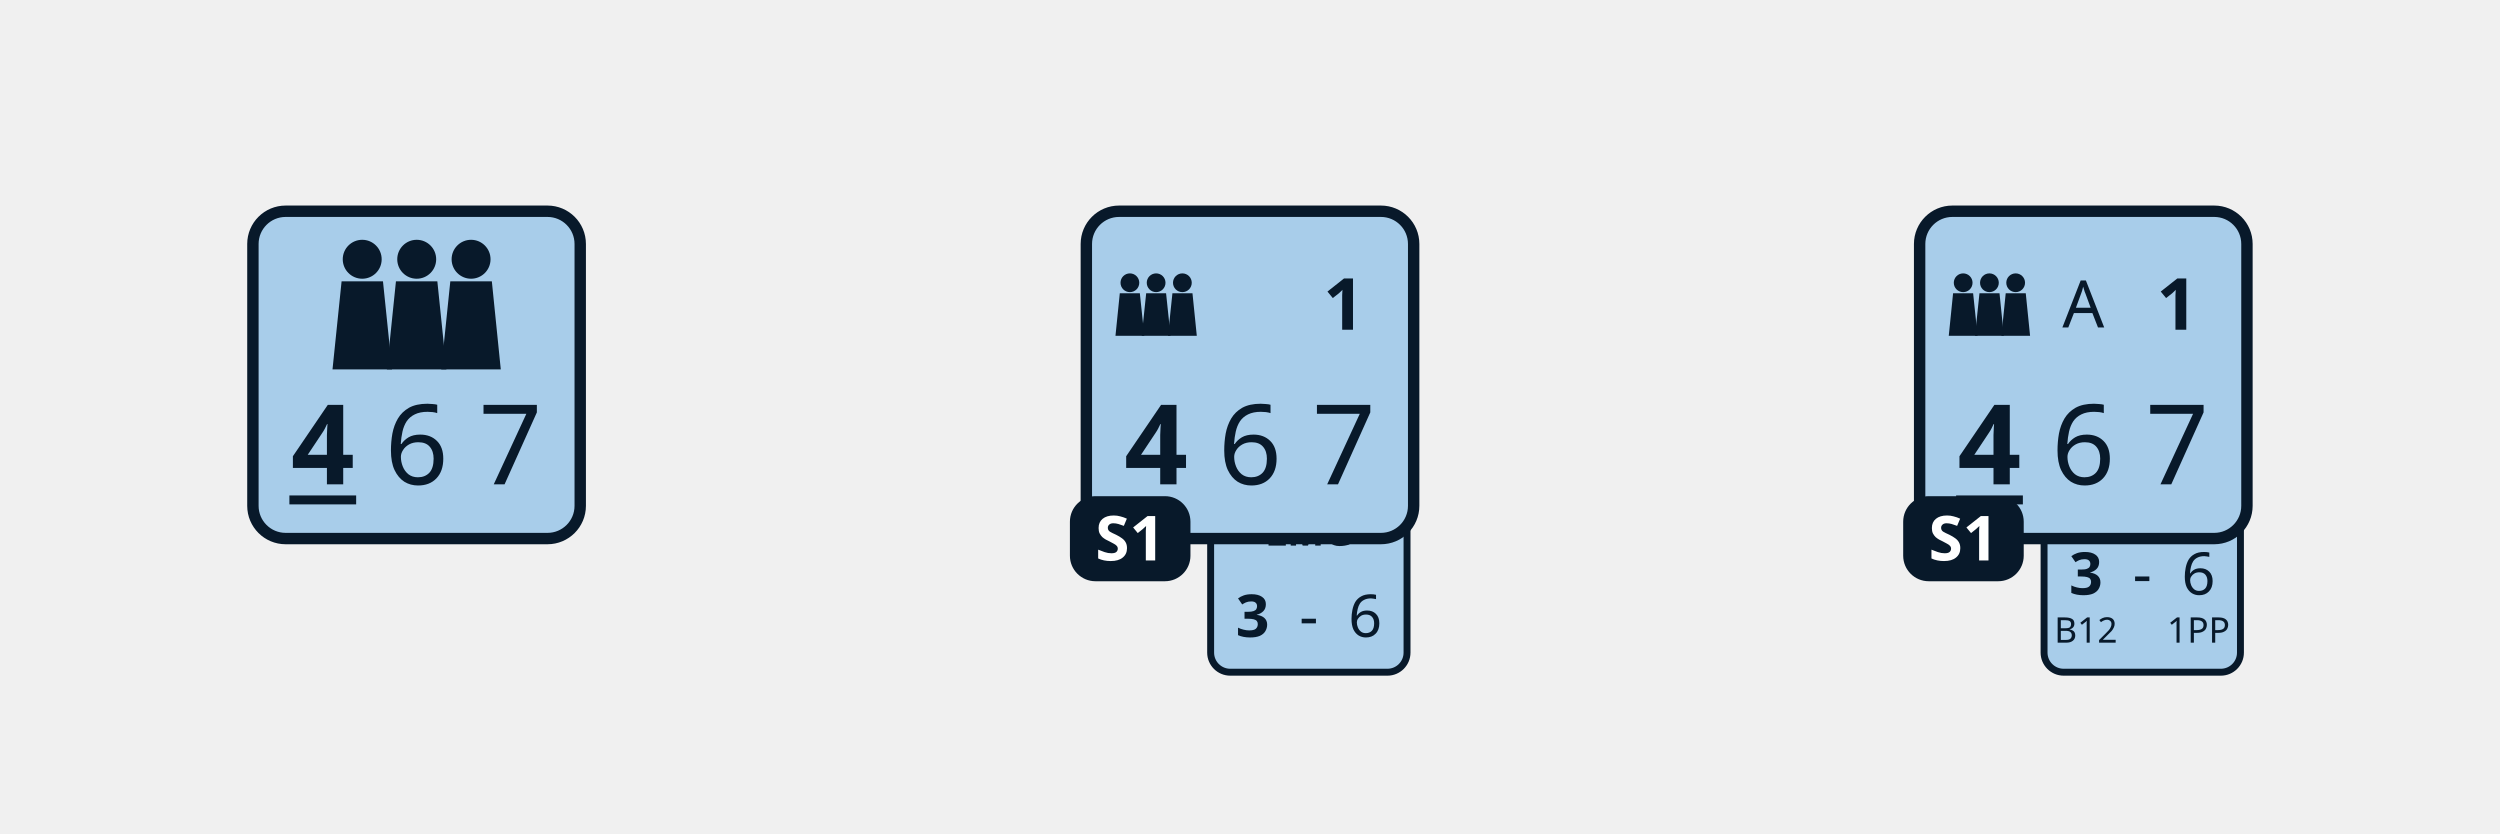
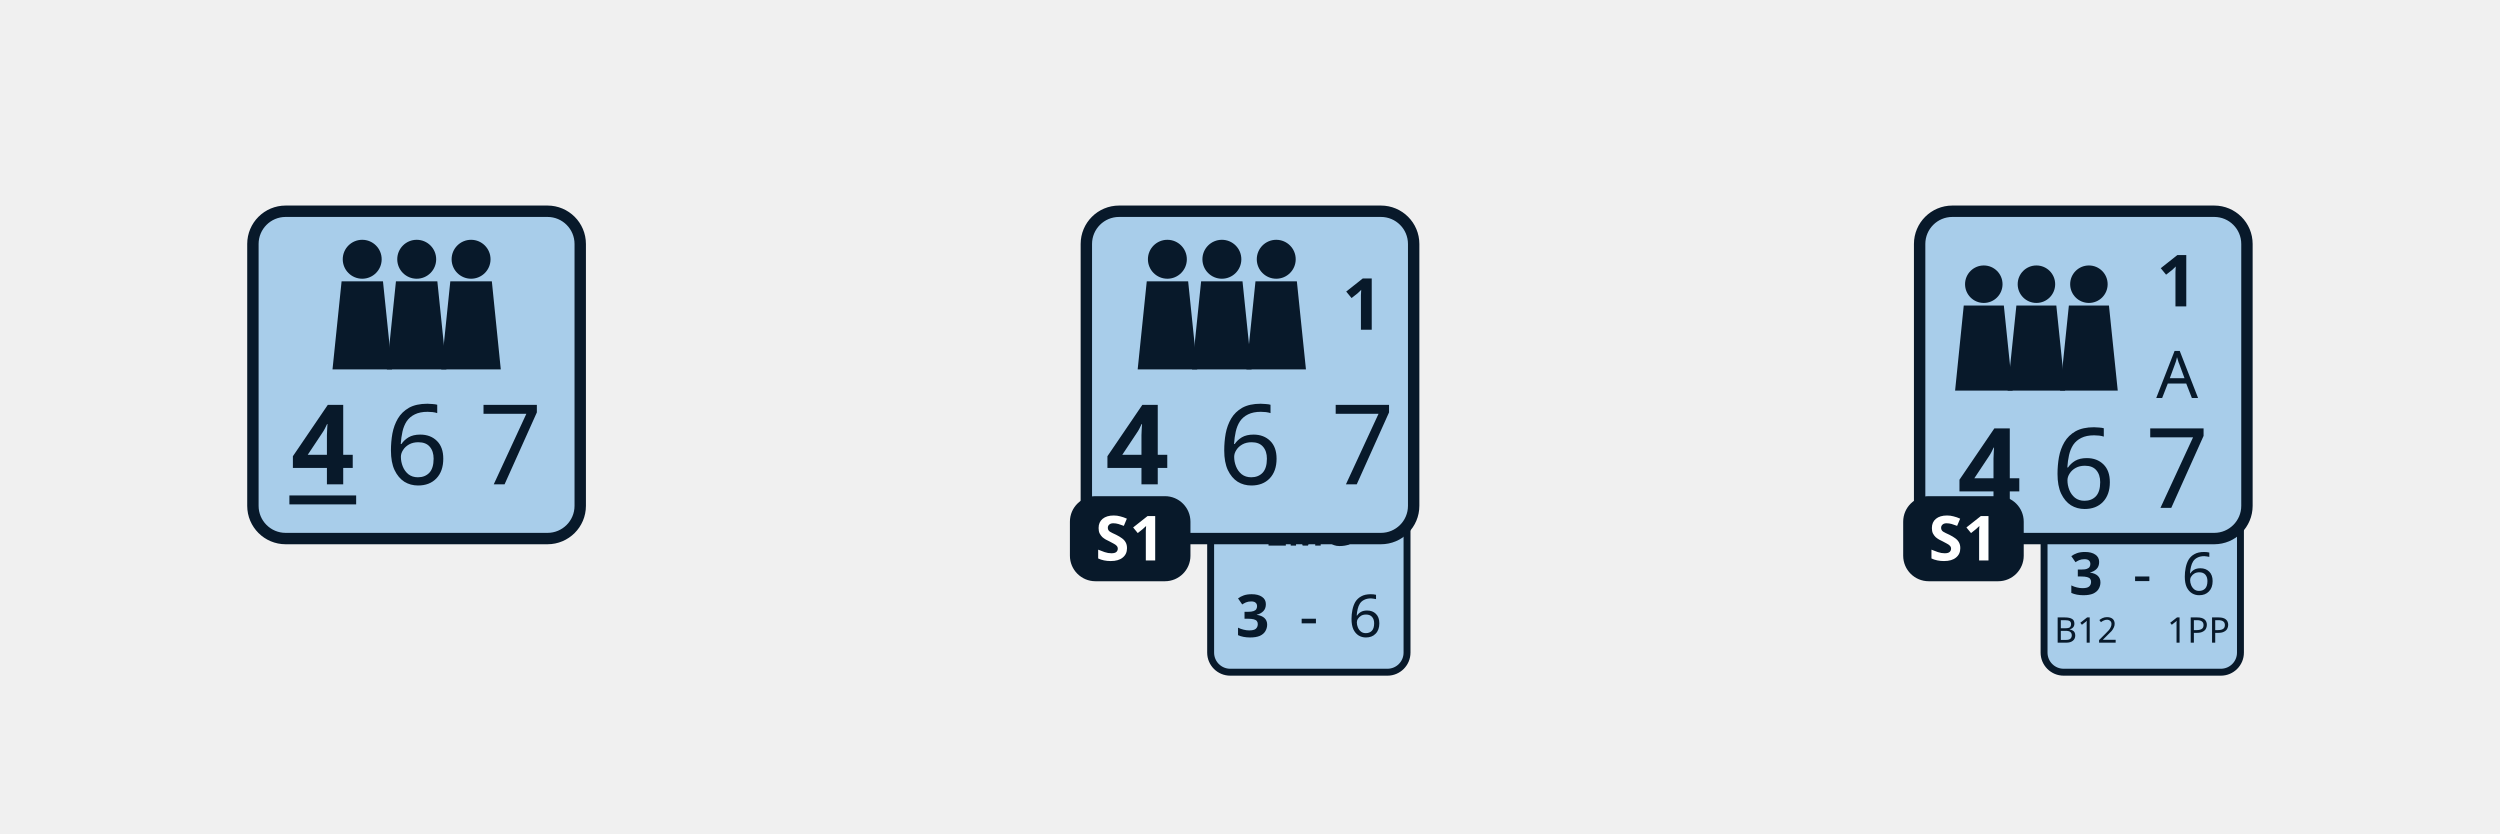
<svg xmlns="http://www.w3.org/2000/svg" viewBox="0 0 270.906 90.297">
  <g data-unit-id="state-bounding-fire" role="button" tabindex="0" aria-label="German 1st Line squad A, 4-6-7, Bounding Fire, with light MG 3-6">
    <g data-tier="far">
      <g data-attached-id="example-squad-lmg" />
      <rect x="27.406" y="22.891" width="35.469" height="35.469" rx="3.547" fill="#a8cdea" stroke="#08192a" stroke-width="1.234" data-face="front" />
      <g data-slot="glyph">
        <circle cx="39.25" cy="28.094" r="2.109" fill="#08192a" />
        <path d="M36.031 40.031L37.016 30.484L41.5 30.484L42.484 40.031Z" fill="#08192a" />
        <circle cx="45.156" cy="28.094" r="2.109" fill="#08192a" />
        <path d="M41.922 40.031L42.906 30.484L47.391 30.484L48.375 40.031Z" fill="#08192a" />
        <circle cx="51.047" cy="28.094" r="2.109" fill="#08192a" />
        <path d="M47.812 40.031L48.797 30.484L53.297 30.484L54.266 40.031Z" fill="#08192a" />
      </g>
      <g data-slot="fp">
        <text x="34.984" y="52.484" font-size="12.062" font-family="sans-serif" text-anchor="middle" fill="#08192a" font-weight="bold">4</text>
        <line x1="31.359" y1="54.172" x2="38.594" y2="54.172" stroke="#08192a" stroke-width="0.969" data-mark="underline" />
      </g>
      <g data-slot="range">
        <text x="45.156" y="52.484" font-size="12.062" font-family="sans-serif" text-anchor="middle" fill="#08192a">6</text>
      </g>
      <g data-slot="morale">
        <text x="55.312" y="52.484" font-size="12.062" font-family="sans-serif" text-anchor="middle" fill="#08192a">7</text>
      </g>
    </g>
  </g>
  <g data-unit-id="state-bounding-fire" role="button" tabindex="0" aria-label="German 1st Line squad A, 4-6-7, Bounding Fire, with light MG 3-6">
    <g data-tier="mid">
      <g data-attached-id="example-squad-lmg">
        <rect x="131.188" y="51.562" width="21.281" height="21.281" rx="2.125" fill="#a8cdea" stroke="#08192a" stroke-width="0.75" data-face="front" />
        <g data-slot="label">
          <text x="141.828" y="59.125" font-size="4.25" font-family="sans-serif" text-anchor="middle" fill="#08192a" font-weight="bold">LMG</text>
        </g>
        <g data-slot="fp">
          <text x="135.734" y="69.016" font-size="6.391" font-family="sans-serif" text-anchor="middle" fill="#08192a" font-weight="bold">3</text>
        </g>
        <g data-slot="dash">
          <text x="141.828" y="69.016" font-size="6.391" font-family="sans-serif" text-anchor="middle" fill="#08192a">-</text>
        </g>
        <g data-slot="range">
          <text x="147.938" y="69.016" font-size="6.391" font-family="sans-serif" text-anchor="middle" fill="#08192a">6</text>
        </g>
        <g data-badge="ROF1">
          <rect x="140.859" y="48.797" width="12.688" height="5.531" rx="1.656" fill="#08192a" />
          <text x="147.203" y="52.984" font-size="4.047" font-family="sans-serif" font-weight="bold" text-anchor="middle" fill="#ffffff">ROF1</text>
        </g>
      </g>
      <rect x="117.719" y="22.891" width="35.469" height="35.469" rx="3.547" fill="#a8cdea" stroke="#08192a" stroke-width="1.234" data-face="front" />
      <g data-slot="glyph">
-         <circle cx="122.438" cy="30.641" r="1.016" fill="#08192a" />
-         <path d="M120.875 36.391L121.344 31.781L123.516 31.781L124 36.391Z" fill="#08192a" />
-         <circle cx="125.281" cy="30.641" r="1.016" fill="#08192a" />
-         <path d="M123.719 36.391L124.203 31.781L126.359 31.781L126.844 36.391Z" fill="#08192a" />
-         <circle cx="128.125" cy="30.641" r="1.016" fill="#08192a" />
-         <path d="M126.562 36.391L127.047 31.781L129.219 31.781L129.688 36.391Z" fill="#08192a" />
+         <circle cx="126.5" cy="28.094" r="2.109" fill="#08192a" />
+         <path d="M123.281 40.031L124.266 30.484L128.75 30.484L129.734 40.031Z" fill="#08192a" />
+         <circle cx="132.406" cy="28.094" r="2.109" fill="#08192a" />
+         <path d="M129.172 40.031L130.156 30.484L134.641 30.484L135.625 40.031Z" fill="#08192a" />
+         <circle cx="138.297" cy="28.094" r="2.109" fill="#08192a" />
+         <path d="M135.062 40.031L136.047 30.484L140.531 30.484L141.516 40.031Z" fill="#08192a" />
      </g>
      <g data-slot="class">
-         <text x="145.625" y="35.734" font-size="7.797" font-family="sans-serif" text-anchor="middle" fill="#08192a" font-weight="bold">1</text>
+         <text x="147.656" y="35.734" font-size="7.797" font-family="sans-serif" text-anchor="middle" fill="#08192a" font-weight="bold">1</text>
      </g>
      <g data-slot="fp">
-         <text x="125.281" y="52.484" font-size="12.062" font-family="sans-serif" text-anchor="middle" fill="#08192a" font-weight="bold">4</text>
+         <text x="123.25" y="52.484" font-size="12.062" font-family="sans-serif" text-anchor="middle" fill="#08192a" font-weight="bold">4</text>
      </g>
      <g data-slot="range">
        <text x="135.453" y="52.484" font-size="12.062" font-family="sans-serif" text-anchor="middle" fill="#08192a">6</text>
      </g>
      <g data-slot="morale">
-         <text x="145.625" y="52.484" font-size="12.062" font-family="sans-serif" text-anchor="middle" fill="#08192a">7</text>
+         <text x="147.656" y="52.484" font-size="12.062" font-family="sans-serif" text-anchor="middle" fill="#08192a">7</text>
      </g>
      <g data-badge="S1">
        <rect x="115.938" y="53.766" width="13.062" height="9.219" rx="2.766" fill="#08192a" />
        <text x="122.469" y="60.734" font-size="6.734" font-family="sans-serif" font-weight="bold" text-anchor="middle" fill="#ffffff">S1</text>
      </g>
    </g>
  </g>
  <g data-unit-id="state-bounding-fire" role="button" tabindex="0" aria-label="German 1st Line squad A, 4-6-7, Bounding Fire, with light MG 3-6">
    <g data-tier="near">
      <g data-attached-id="example-squad-lmg">
        <rect x="221.5" y="51.562" width="21.281" height="21.281" rx="2.125" fill="#a8cdea" stroke="#08192a" stroke-width="0.75" data-face="front" />
        <g data-slot="glyph">
          <path d="M223.344 55.766L223.906 55.547L226.031 55.547L226.031 56.656L223.906 56.656L223.344 57Z" fill="#08192a" />
          <path d="M226.031 55.875L228.672 55.875L228.672 56.328L226.031 56.328Z" fill="#08192a" />
          <line x1="226.812" y1="56.328" x2="226.375" y2="57.906" stroke="#08192a" stroke-width="0.344" stroke-linecap="round" />
          <line x1="226.812" y1="56.328" x2="227.375" y2="57.906" stroke="#08192a" stroke-width="0.344" stroke-linecap="round" />
        </g>
        <g data-slot="label">
          <text x="235.188" y="57.594" font-size="4.25" font-family="sans-serif" text-anchor="middle" fill="#08192a" font-weight="bold">LMG</text>
        </g>
        <g data-slot="fp">
          <text x="226.031" y="64.438" font-size="6.391" font-family="sans-serif" text-anchor="middle" fill="#08192a" font-weight="bold">3</text>
        </g>
        <g data-slot="dash">
          <text x="232.141" y="64.438" font-size="6.391" font-family="sans-serif" text-anchor="middle" fill="#08192a">-</text>
        </g>
        <g data-slot="range">
          <text x="238.234" y="64.438" font-size="6.391" font-family="sans-serif" text-anchor="middle" fill="#08192a">6</text>
        </g>
        <g data-slot="bd">
          <text x="226.031" y="69.641" font-size="3.828" font-family="sans-serif" text-anchor="middle" fill="#08192a">B12</text>
        </g>
        <g data-slot="pp">
          <text x="238.234" y="69.641" font-size="3.828" font-family="sans-serif" text-anchor="middle" fill="#08192a">1PP</text>
        </g>
        <g data-badge="ROF1">
          <rect x="231.156" y="48.797" width="12.688" height="5.531" rx="1.656" fill="#08192a" />
          <text x="237.5" y="52.984" font-size="4.047" font-family="sans-serif" font-weight="bold" text-anchor="middle" fill="#ffffff">ROF1</text>
        </g>
      </g>
      <rect x="208.016" y="22.891" width="35.469" height="35.469" rx="3.547" fill="#a8cdea" stroke="#08192a" stroke-width="1.234" data-face="front" />
      <g data-slot="glyph">
-         <circle cx="212.734" cy="30.641" r="1.016" fill="#08192a" />
-         <path d="M211.172 36.391L211.641 31.781L213.812 31.781L214.297 36.391Z" fill="#08192a" />
-         <circle cx="215.578" cy="30.641" r="1.016" fill="#08192a" />
-         <path d="M214.016 36.391L214.5 31.781L216.672 31.781L217.141 36.391Z" fill="#08192a" />
-         <circle cx="218.422" cy="30.641" r="1.016" fill="#08192a" />
-         <path d="M216.875 36.391L217.344 31.781L219.516 31.781L219.984 36.391Z" fill="#08192a" />
+         <circle cx="214.969" cy="30.797" r="2.031" fill="#08192a" />
+         <path d="M211.859 42.328L212.797 33.109L217.141 33.109L218.094 42.328Z" fill="#08192a" />
+         <circle cx="220.672" cy="30.797" r="2.031" fill="#08192a" />
+         <path d="M217.547 42.328L218.5 33.109L222.828 33.109L223.781 42.328Z" fill="#08192a" />
+         <circle cx="226.359" cy="30.797" r="2.031" fill="#08192a" />
+         <path d="M223.234 42.328L224.188 33.109L228.531 33.109L229.484 42.328Z" fill="#08192a" />
+       </g>
+       <g data-slot="class">
+         <text x="235.922" y="33.203" font-size="7.797" font-family="sans-serif" text-anchor="middle" fill="#08192a" font-weight="bold">1</text>
      </g>
      <g data-slot="ident">
-         <text x="225.75" y="35.484" font-size="7.094" font-family="sans-serif" text-anchor="middle" fill="#08192a">A</text>
-       </g>
-       <g data-slot="class">
-         <text x="235.922" y="35.734" font-size="7.797" font-family="sans-serif" text-anchor="middle" fill="#08192a" font-weight="bold">1</text>
+         <text x="235.922" y="43.125" font-size="7.094" font-family="sans-serif" text-anchor="middle" fill="#08192a">A</text>
      </g>
      <g data-slot="fp">
-         <text x="215.578" y="52.484" font-size="12.062" font-family="sans-serif" text-anchor="middle" fill="#08192a" font-weight="bold">4</text>
-         <line x1="211.969" y1="54.172" x2="219.203" y2="54.172" stroke="#08192a" stroke-width="0.969" data-mark="underline" />
+         <text x="215.578" y="55.031" font-size="12.062" font-family="sans-serif" text-anchor="middle" fill="#08192a" font-weight="bold">4</text>
+         <line x1="211.969" y1="56.719" x2="219.203" y2="56.719" stroke="#08192a" stroke-width="0.969" data-mark="underline" />
      </g>
      <g data-slot="range">
-         <text x="225.75" y="52.484" font-size="12.062" font-family="sans-serif" text-anchor="middle" fill="#08192a">6</text>
+         <text x="225.75" y="55.031" font-size="12.062" font-family="sans-serif" text-anchor="middle" fill="#08192a">6</text>
      </g>
      <g data-slot="morale">
-         <text x="235.922" y="52.484" font-size="12.062" font-family="sans-serif" text-anchor="middle" fill="#08192a">7</text>
+         <text x="235.922" y="55.031" font-size="12.062" font-family="sans-serif" text-anchor="middle" fill="#08192a">7</text>
      </g>
      <g data-badge="S1">
        <rect x="206.234" y="53.766" width="13.062" height="9.219" rx="2.766" fill="#08192a" />
        <text x="212.766" y="60.734" font-size="6.734" font-family="sans-serif" font-weight="bold" text-anchor="middle" fill="#ffffff">S1</text>
      </g>
    </g>
  </g>
</svg>
